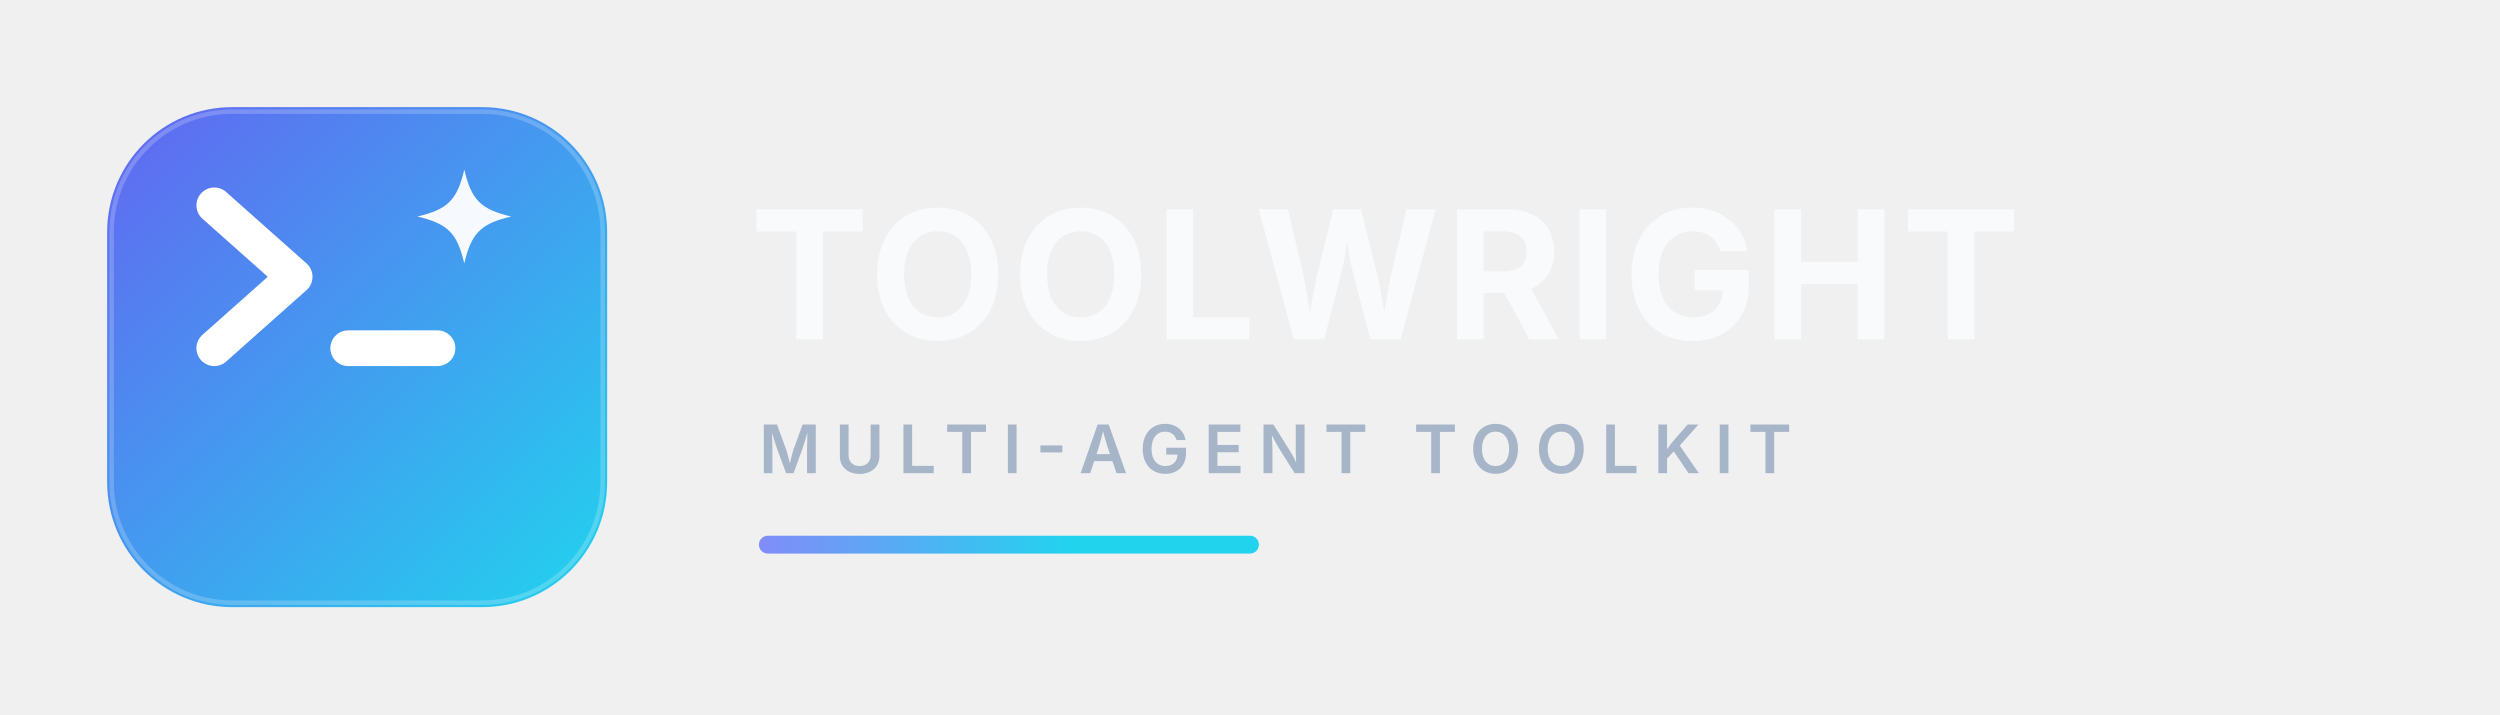
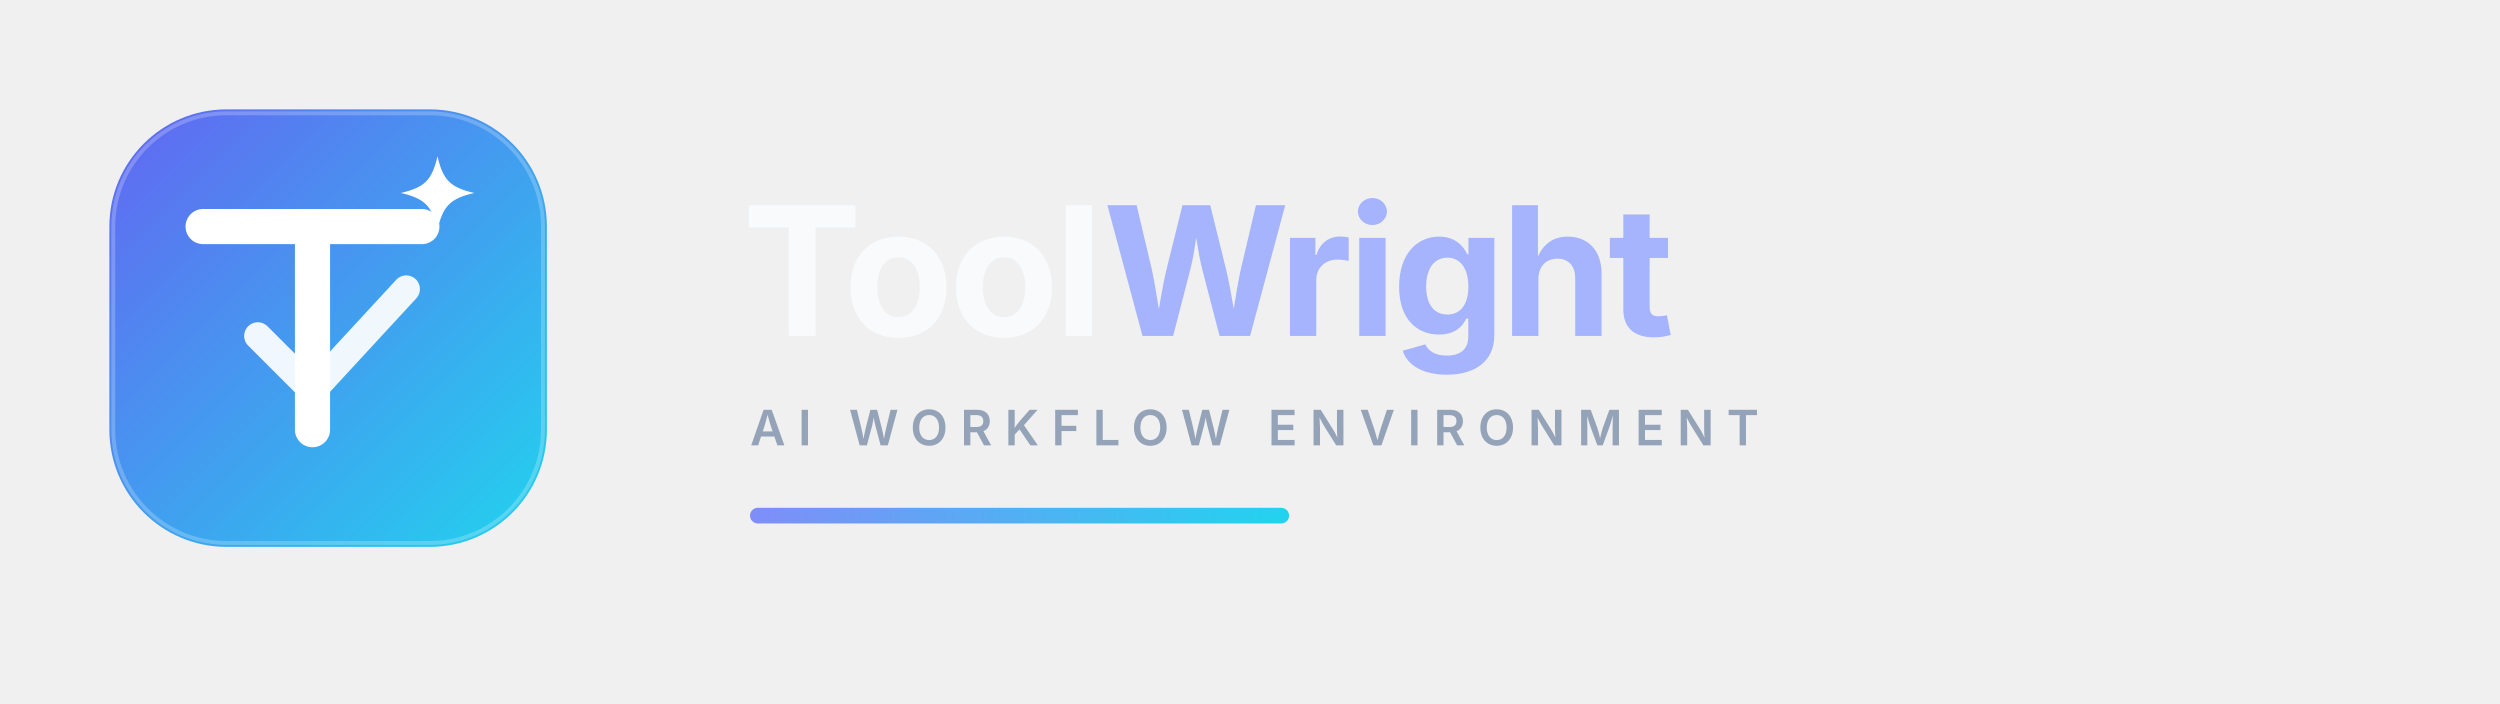
- <svg xmlns="http://www.w3.org/2000/svg" viewBox="0 0 560 160" role="img" aria-labelledby="title desc">
+ <svg xmlns="http://www.w3.org/2000/svg" viewBox="0 0 640 180" role="img" aria-labelledby="title desc">
  <defs>
-     <linearGradient id="mark" x1="24" y1="24" x2="136" y2="136" gradientUnits="userSpaceOnUse">
+     <linearGradient id="mark" x1="28" y1="28" x2="140" y2="140" gradientUnits="userSpaceOnUse">
      <stop stop-color="#6366F1" />
      <stop offset="1" stop-color="#22D3EE" />
    </linearGradient>
-     <linearGradient id="accent" x1="170" y1="120" x2="240" y2="120" gradientUnits="userSpaceOnUse">
+     <linearGradient id="rule" x1="190" y1="132" x2="330" y2="132" gradientUnits="userSpaceOnUse">
      <stop stop-color="#818CF8" />
      <stop offset="1" stop-color="#22D3EE" />
    </linearGradient>
  </defs>
-   <rect x="24" y="24" width="112" height="112" rx="28" fill="url(#mark)" />
-   <rect x="25" y="25" width="110" height="110" rx="27" fill="none" stroke="#FFFFFF" stroke-opacity="0.2" />
-   <path d="M48 46 L66 62 L48 78" fill="none" stroke="#FFFFFF" stroke-width="8" stroke-linecap="round" stroke-linejoin="round" />
-   <path d="M78 78 H98" fill="none" stroke="#FFFFFF" stroke-width="8" stroke-linecap="round" />
-   <path d="M104 38 C105.6 44.8 107.7 46.9 114.5 48.5 C107.7 50.1 105.6 52.2 104 59 C102.4 52.2 100.3 50.1 93.5 48.5 C100.3 46.9 102.4 44.8 104 38 Z" fill="#FFFFFF" fill-opacity="0.95" />
-   <text x="168" y="76" font-family="Inter, 'Segoe UI', system-ui, -apple-system, sans-serif" font-size="40" font-weight="700" letter-spacing="1.2" fill="#F8FAFC">TOOLWRIGHT</text>
-   <text x="170" y="106" font-family="Inter, 'Segoe UI', system-ui, -apple-system, sans-serif" font-size="15" font-weight="600" letter-spacing="3.2" fill="#A7B5C9">MULTI-AGENT TOOLKIT</text>
-   <rect x="170" y="120" width="112" height="4" rx="2" fill="url(#accent)" />
+   <rect x="28" y="28" width="112" height="112" rx="30" fill="url(#mark)" />
+   <rect x="29" y="29" width="110" height="110" rx="29" fill="none" stroke="#FFFFFF" stroke-opacity="0.22" />
+   <path d="M52 58 H108" fill="none" stroke="#FFFFFF" stroke-width="9" stroke-linecap="round" />
+   <path d="M80 58 V110" fill="none" stroke="#FFFFFF" stroke-width="9" stroke-linecap="round" />
+   <path d="M66 86 L80 100 L104 74" fill="none" stroke="#FFFFFF" stroke-width="7" stroke-linecap="round" stroke-linejoin="round" stroke-opacity="0.92" />
+   <path d="M112 40 C113.4 46.1 115.3 48 121.4 49.4 C115.3 50.8 113.4 52.7 112 58.8 C110.6 52.7 108.7 50.8 102.6 49.4 C108.7 48 110.6 46.1 112 40 Z" fill="#FFFFFF" />
+   <text x="190" y="86" font-family="Inter, 'Segoe UI', system-ui, -apple-system, sans-serif" font-size="46" font-weight="700" letter-spacing="-1.2" fill="#F8FAFC">Tool<tspan fill="#A5B4FC">Wright</tspan>
+   </text>
+   <text x="192" y="114" font-family="Inter, 'Segoe UI', system-ui, -apple-system, sans-serif" font-size="12.5" font-weight="600" letter-spacing="3.2" fill="#94A3B8">AI WORKFLOW ENVIRONMENT</text>
+   <rect x="192" y="130" width="138" height="4" rx="2" fill="url(#rule)" />
</svg>
